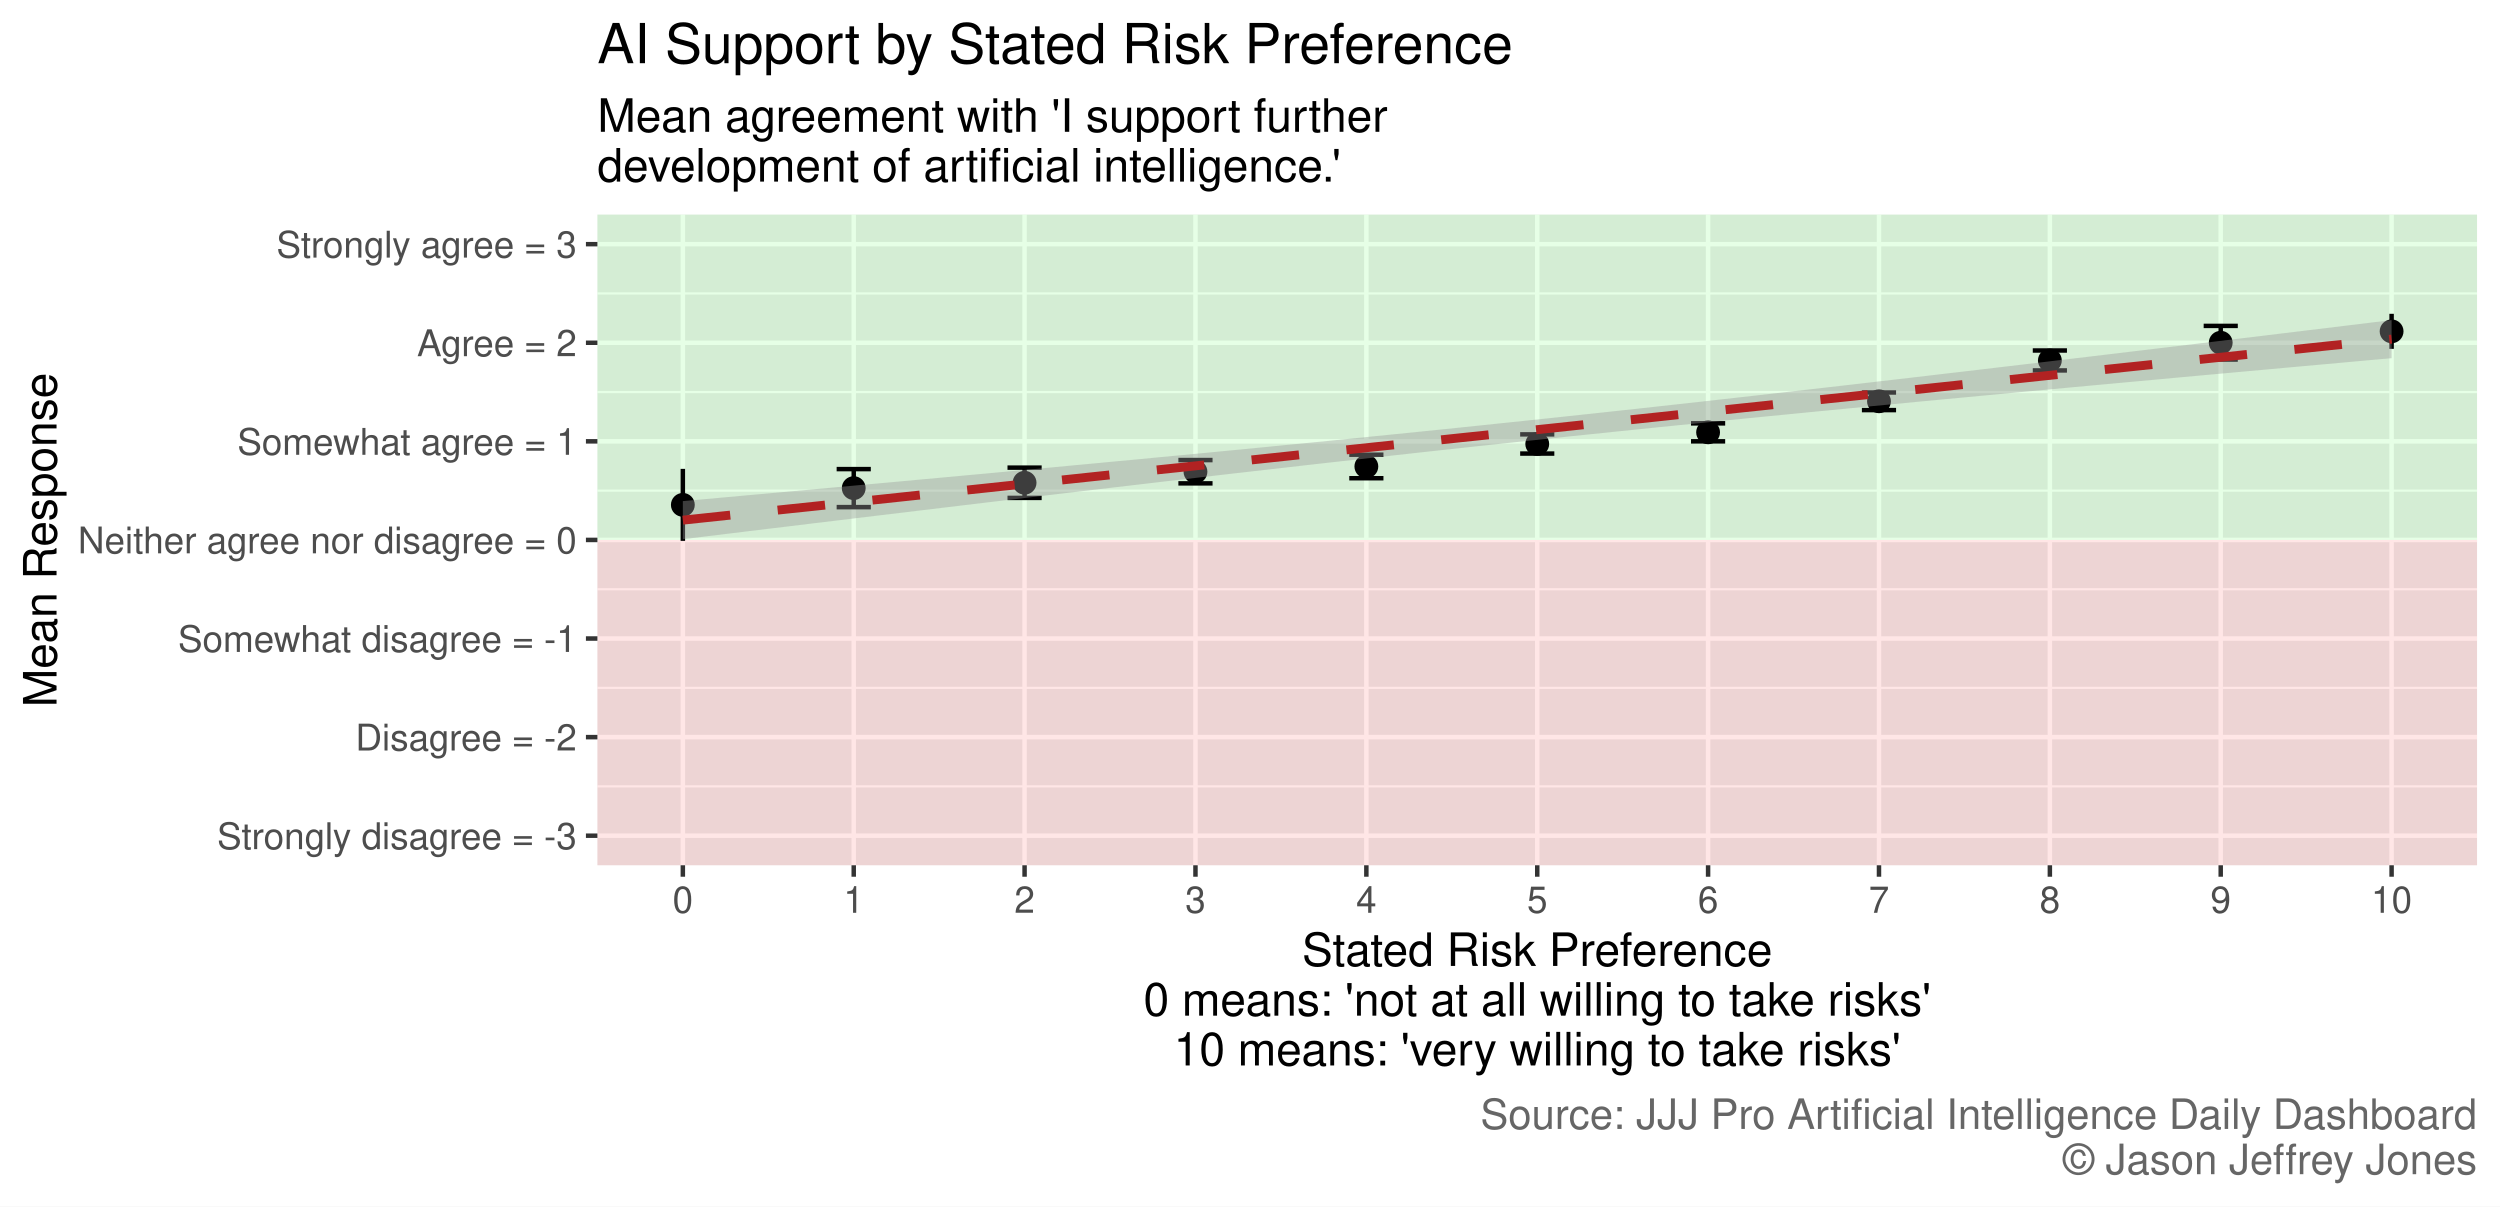
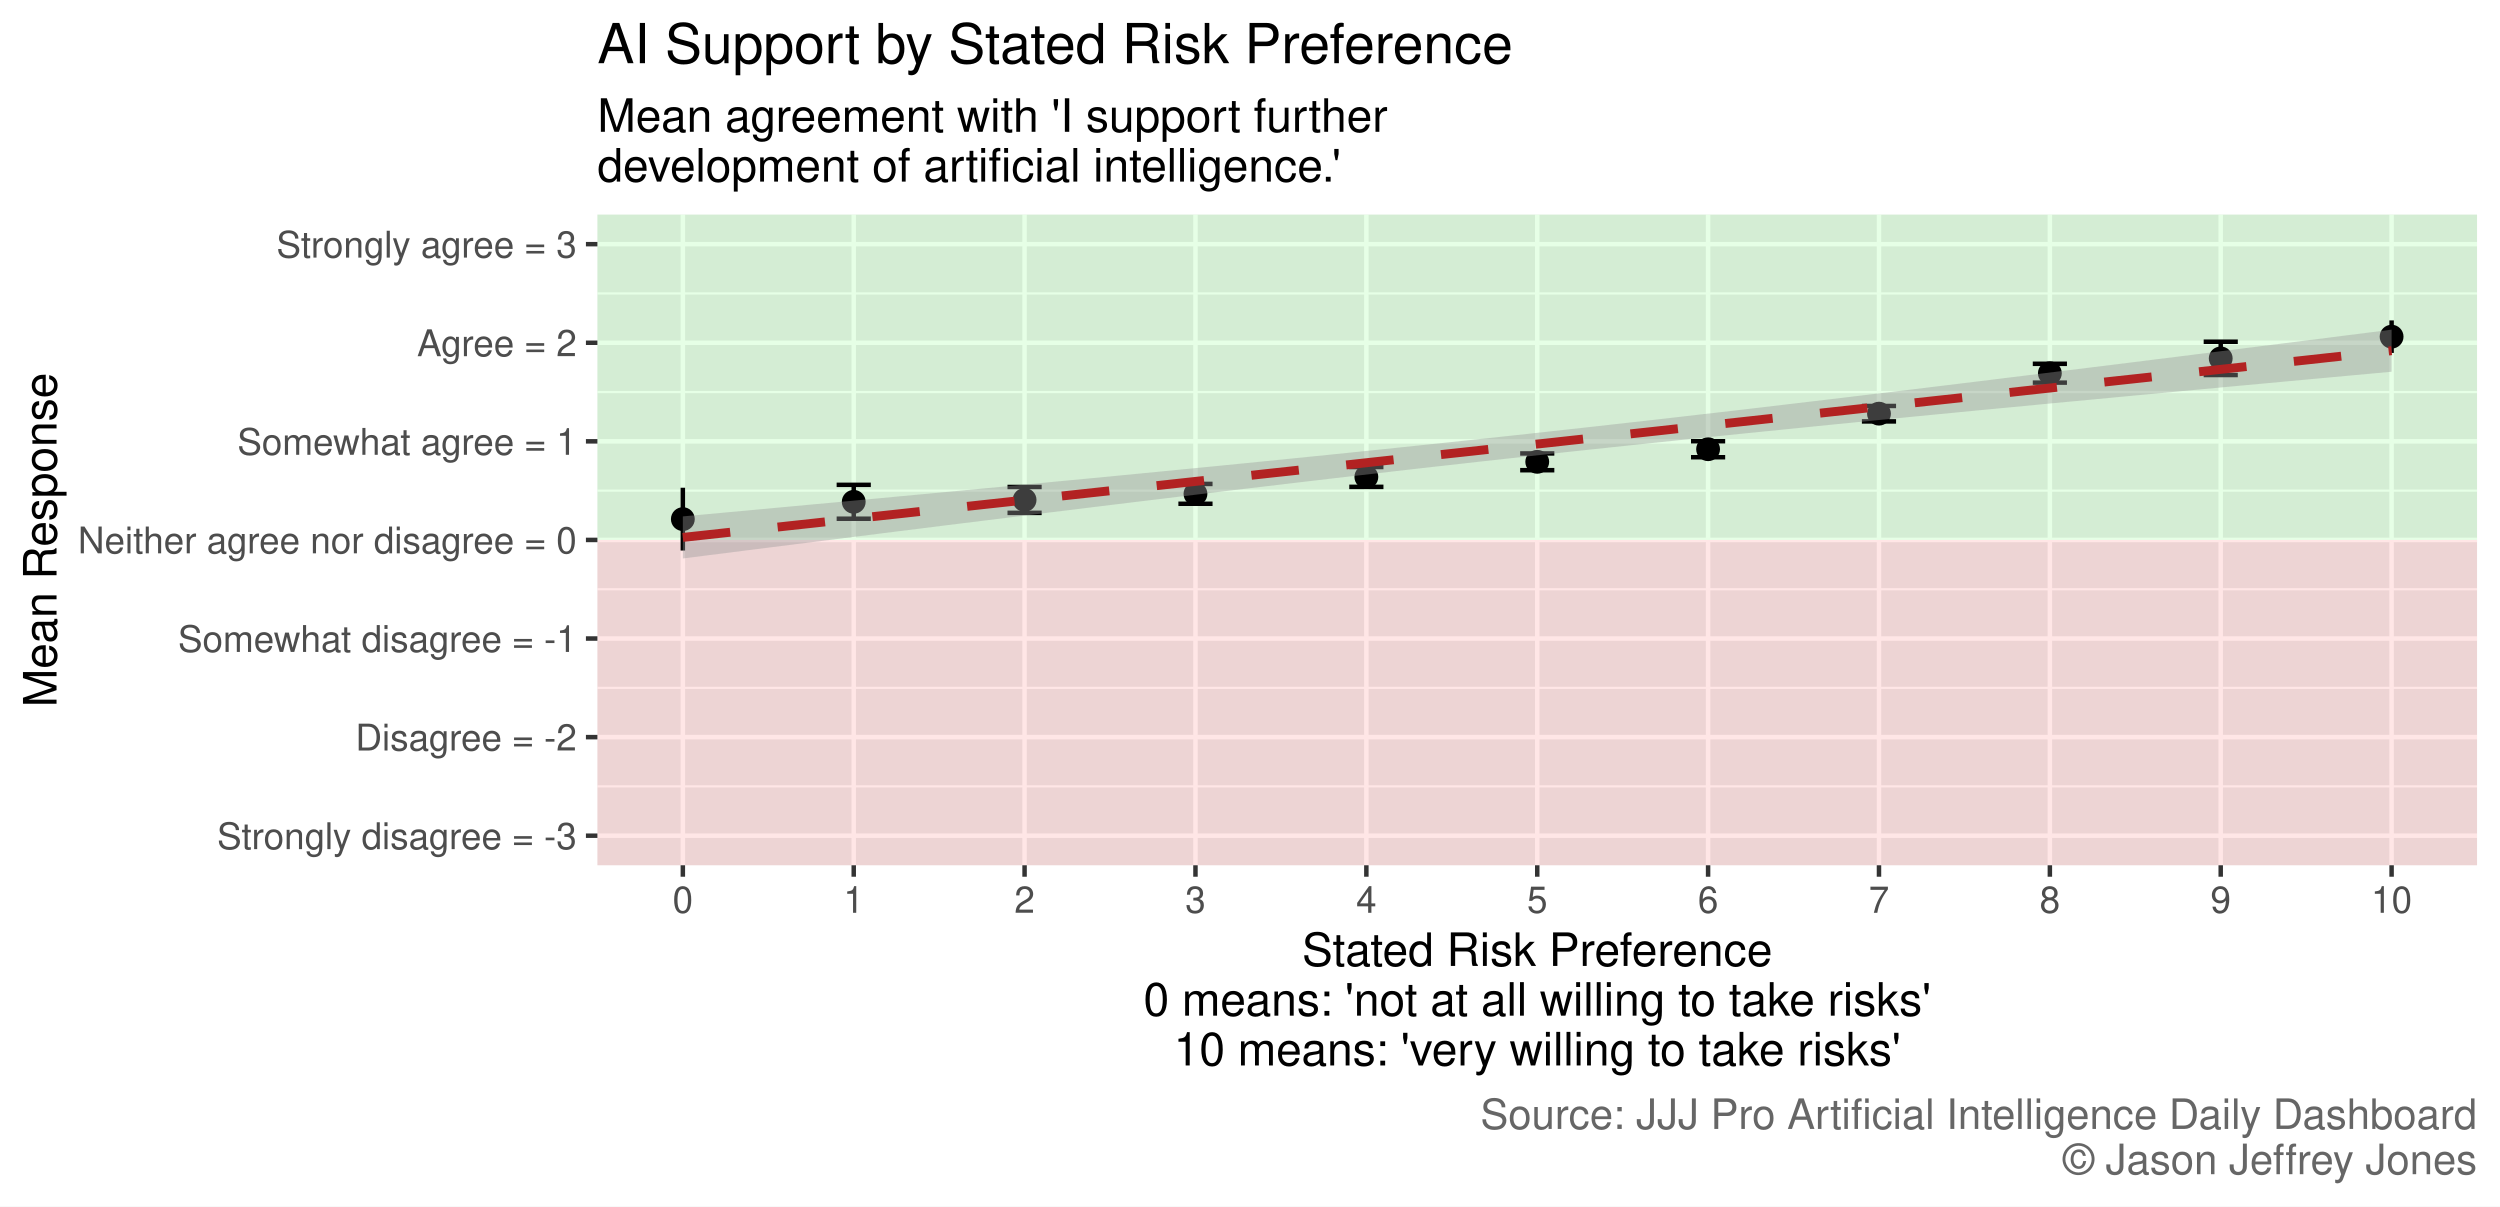
<svg xmlns="http://www.w3.org/2000/svg" width="596.88pt" height="288.00pt" viewBox="0 0 596.88 288.00">
  <g class="svglite">
    <defs>
      <style type="text/css">
    .svglite line, .svglite polyline, .svglite polygon, .svglite path, .svglite rect, .svglite circle {
      fill: none;
      stroke: #000000;
      stroke-linecap: round;
      stroke-linejoin: round;
      stroke-miterlimit: 10.00;
    }
    .svglite text {
      white-space: pre;
    }
    .svglite g.glyphgroup path {
      fill: inherit;
      stroke: none;
    }
  </style>
    </defs>
    <rect width="100%" height="100%" style="stroke: none; fill: #FFFFFF;" />
    <defs>
      <clipPath id="cpMC4wMHw1OTYuODh8MC4wMHwyODguMDA=">
        <rect x="0.00" y="0.00" width="596.88" height="288.00" />
      </clipPath>
    </defs>
    <g clip-path="url(#cpMC4wMHw1OTYuODh8MC4wMHwyODguMDA=)">
      <rect x="0" y="0.00" width="596.88" height="288.00" style="stroke-width: 1.07; stroke: #FFFFFF; fill: #FFFFFF;" />
    </g>
    <defs>
      <clipPath id="cpMTQyLjYzfDU5MS40MHw1MS4yM3wyMDYuNTk=">
        <rect x="142.63" y="51.23" width="448.77" height="155.36" />
      </clipPath>
    </defs>
    <g clip-path="url(#cpMTQyLjYzfDU5MS40MHw1MS4yM3wyMDYuNTk=)">
      <rect x="142.63" y="51.23" width="448.77" height="155.36" style="stroke-width: 1.07; stroke: none; fill: #EBEBEB;" />
      <polyline points="142.63,187.75 591.40,187.75 " style="stroke-width: 0.53; stroke: #FFFFFF; stroke-linecap: butt;" />
      <polyline points="142.63,164.22 591.40,164.22 " style="stroke-width: 0.53; stroke: #FFFFFF; stroke-linecap: butt;" />
      <polyline points="142.63,140.68 591.40,140.68 " style="stroke-width: 0.53; stroke: #FFFFFF; stroke-linecap: butt;" />
      <polyline points="142.63,117.14 591.40,117.14 " style="stroke-width: 0.53; stroke: #FFFFFF; stroke-linecap: butt;" />
      <polyline points="142.63,93.60 591.40,93.60 " style="stroke-width: 0.53; stroke: #FFFFFF; stroke-linecap: butt;" />
      <polyline points="142.63,70.06 591.40,70.06 " style="stroke-width: 0.53; stroke: #FFFFFF; stroke-linecap: butt;" />
      <polyline points="142.63,199.52 591.40,199.52 " style="stroke-width: 1.07; stroke: #FFFFFF; stroke-linecap: butt;" />
      <polyline points="142.63,175.99 591.40,175.99 " style="stroke-width: 1.07; stroke: #FFFFFF; stroke-linecap: butt;" />
      <polyline points="142.63,152.45 591.40,152.45 " style="stroke-width: 1.07; stroke: #FFFFFF; stroke-linecap: butt;" />
      <polyline points="142.63,128.91 591.40,128.91 " style="stroke-width: 1.07; stroke: #FFFFFF; stroke-linecap: butt;" />
      <polyline points="142.63,105.37 591.40,105.37 " style="stroke-width: 1.07; stroke: #FFFFFF; stroke-linecap: butt;" />
      <polyline points="142.63,81.83 591.40,81.83 " style="stroke-width: 1.07; stroke: #FFFFFF; stroke-linecap: butt;" />
      <polyline points="142.63,58.29 591.40,58.29 " style="stroke-width: 1.07; stroke: #FFFFFF; stroke-linecap: butt;" />
      <polyline points="163.03,206.59 163.03,51.23 " style="stroke-width: 1.07; stroke: #FFFFFF; stroke-linecap: butt;" />
      <polyline points="203.83,206.59 203.83,51.23 " style="stroke-width: 1.07; stroke: #FFFFFF; stroke-linecap: butt;" />
      <polyline points="244.62,206.59 244.62,51.23 " style="stroke-width: 1.07; stroke: #FFFFFF; stroke-linecap: butt;" />
      <polyline points="285.42,206.59 285.42,51.23 " style="stroke-width: 1.07; stroke: #FFFFFF; stroke-linecap: butt;" />
      <polyline points="326.22,206.59 326.22,51.23 " style="stroke-width: 1.07; stroke: #FFFFFF; stroke-linecap: butt;" />
      <polyline points="367.02,206.59 367.02,51.23 " style="stroke-width: 1.07; stroke: #FFFFFF; stroke-linecap: butt;" />
      <polyline points="407.81,206.59 407.81,51.23 " style="stroke-width: 1.07; stroke: #FFFFFF; stroke-linecap: butt;" />
      <polyline points="448.61,206.59 448.61,51.23 " style="stroke-width: 1.07; stroke: #FFFFFF; stroke-linecap: butt;" />
      <polyline points="489.41,206.59 489.41,51.23 " style="stroke-width: 1.07; stroke: #FFFFFF; stroke-linecap: butt;" />
      <polyline points="530.20,206.59 530.20,51.23 " style="stroke-width: 1.07; stroke: #FFFFFF; stroke-linecap: butt;" />
      <polyline points="571.00,206.59 571.00,51.23 " style="stroke-width: 1.07; stroke: #FFFFFF; stroke-linecap: butt;" />
      <rect x="142.63" y="51.23" width="448.77" height="77.68" style="stroke-width: 1.07; stroke: none; stroke-linecap: butt; stroke-linejoin: miter; fill: #00FF00; fill-opacity: 0.10;" />
      <rect x="142.63" y="128.91" width="448.77" height="77.68" style="stroke-width: 1.07; stroke: none; stroke-linecap: butt; stroke-linejoin: miter; fill: #FF0000; fill-opacity: 0.10;" />
-       <polyline points="163.03,111.95 163.03,129.14 " style="stroke-width: 1.07; stroke-linecap: butt;" />
-       <polyline points="199.75,112.00 207.91,112.00 " style="stroke-width: 1.07; stroke-linecap: butt;" />
-       <polyline points="203.83,112.00 203.83,121.08 " style="stroke-width: 1.07; stroke-linecap: butt;" />
-       <polyline points="199.75,121.08 207.91,121.08 " style="stroke-width: 1.07; stroke-linecap: butt;" />
-       <polyline points="240.54,111.65 248.70,111.65 " style="stroke-width: 1.07; stroke-linecap: butt;" />
-       <polyline points="244.62,111.65 244.62,118.87 " style="stroke-width: 1.07; stroke-linecap: butt;" />
-       <polyline points="240.54,118.87 248.70,118.87 " style="stroke-width: 1.07; stroke-linecap: butt;" />
-       <polyline points="281.34,109.84 289.50,109.84 " style="stroke-width: 1.07; stroke-linecap: butt;" />
-       <polyline points="285.42,109.84 285.42,115.41 " style="stroke-width: 1.07; stroke-linecap: butt;" />
-       <polyline points="281.34,115.41 289.50,115.41 " style="stroke-width: 1.07; stroke-linecap: butt;" />
-       <polyline points="322.14,108.56 330.30,108.56 " style="stroke-width: 1.07; stroke-linecap: butt;" />
-       <polyline points="326.22,108.56 326.22,114.18 " style="stroke-width: 1.07; stroke-linecap: butt;" />
-       <polyline points="322.14,114.18 330.30,114.18 " style="stroke-width: 1.07; stroke-linecap: butt;" />
-       <polyline points="362.94,103.71 371.10,103.71 " style="stroke-width: 1.07; stroke-linecap: butt;" />
-       <polyline points="367.02,103.71 367.02,108.29 " style="stroke-width: 1.07; stroke-linecap: butt;" />
-       <polyline points="362.94,108.29 371.10,108.29 " style="stroke-width: 1.07; stroke-linecap: butt;" />
-       <polyline points="403.73,101.07 411.89,101.07 " style="stroke-width: 1.07; stroke-linecap: butt;" />
-       <polyline points="407.81,101.07 407.81,105.37 " style="stroke-width: 1.07; stroke-linecap: butt;" />
-       <polyline points="403.73,105.37 411.89,105.37 " style="stroke-width: 1.07; stroke-linecap: butt;" />
-       <polyline points="444.53,93.71 452.69,93.71 " style="stroke-width: 1.07; stroke-linecap: butt;" />
-       <polyline points="448.61,93.71 448.61,97.91 " style="stroke-width: 1.07; stroke-linecap: butt;" />
-       <polyline points="444.53,97.91 452.69,97.91 " style="stroke-width: 1.07; stroke-linecap: butt;" />
-       <polyline points="485.33,83.68 493.49,83.68 " style="stroke-width: 1.07; stroke-linecap: butt;" />
-       <polyline points="489.41,83.68 489.41,88.44 " style="stroke-width: 1.07; stroke-linecap: butt;" />
-       <polyline points="485.33,88.44 493.49,88.44 " style="stroke-width: 1.07; stroke-linecap: butt;" />
-       <polyline points="526.13,77.81 534.28,77.81 " style="stroke-width: 1.07; stroke-linecap: butt;" />
-       <polyline points="530.20,77.81 530.20,85.85 " style="stroke-width: 1.07; stroke-linecap: butt;" />
-       <polyline points="526.13,85.85 534.28,85.85 " style="stroke-width: 1.07; stroke-linecap: butt;" />
-       <polyline points="571.00,74.92 571.00,83.30 " style="stroke-width: 1.07; stroke-linecap: butt;" />
-       <circle cx="163.03" cy="120.54" r="2.49" style="stroke-width: 0.71; fill: #000000;" />
-       <circle cx="203.83" cy="116.54" r="2.49" style="stroke-width: 0.71; fill: #000000;" />
-       <circle cx="244.62" cy="115.26" r="2.49" style="stroke-width: 0.71; fill: #000000;" />
-       <circle cx="285.42" cy="112.63" r="2.49" style="stroke-width: 0.71; fill: #000000;" />
-       <circle cx="326.22" cy="111.37" r="2.49" style="stroke-width: 0.71; fill: #000000;" />
-       <circle cx="367.02" cy="106.00" r="2.49" style="stroke-width: 0.71; fill: #000000;" />
-       <circle cx="407.81" cy="103.22" r="2.49" style="stroke-width: 0.71; fill: #000000;" />
-       <circle cx="448.61" cy="95.81" r="2.49" style="stroke-width: 0.71; fill: #000000;" />
-       <circle cx="489.41" cy="86.06" r="2.49" style="stroke-width: 0.71; fill: #000000;" />
-       <circle cx="530.20" cy="81.83" r="2.49" style="stroke-width: 0.71; fill: #000000;" />
-       <circle cx="571.00" cy="79.11" r="2.49" style="stroke-width: 0.71; fill: #000000;" />
-       <polygon points="163.03,119.64 168.19,119.18 173.36,118.71 178.52,118.24 183.69,117.78 188.85,117.31 194.02,116.84 199.18,116.37 204.34,115.90 209.51,115.43 214.67,114.96 219.84,114.48 225.00,114.01 230.16,113.53 235.33,113.06 240.49,112.58 245.66,112.10 250.82,111.62 255.99,111.13 261.15,110.65 266.31,110.16 271.48,109.68 276.64,109.18 281.81,108.69 286.97,108.20 292.14,107.70 297.30,107.20 302.46,106.70 307.63,106.19 312.79,105.69 317.96,105.18 323.12,104.66 328.28,104.14 333.45,103.62 338.61,103.10 343.78,102.57 348.94,102.04 354.11,101.50 359.27,100.96 364.43,100.42 369.60,99.87 374.76,99.32 379.93,98.77 385.09,98.21 390.25,97.65 395.42,97.08 400.58,96.51 405.75,95.94 410.91,95.36 416.08,94.78 421.24,94.20 426.40,93.61 431.57,93.02 436.73,92.43 441.90,91.84 447.06,91.24 452.23,90.64 457.39,90.04 462.55,89.43 467.72,88.83 472.88,88.22 478.05,87.61 483.21,87.00 488.37,86.39 493.54,85.77 498.70,85.16 503.87,84.54 509.03,83.92 514.20,83.30 519.36,82.68 524.52,82.06 529.69,81.44 534.85,80.81 540.02,80.19 545.18,79.56 550.35,78.93 555.51,78.31 560.67,77.68 565.84,77.05 571.00,76.42 571.00,85.52 565.84,85.98 560.67,86.45 555.51,86.92 550.35,87.38 545.18,87.85 540.02,88.32 534.85,88.79 529.69,89.26 524.52,89.73 519.36,90.20 514.20,90.68 509.03,91.15 503.87,91.63 498.70,92.10 493.54,92.58 488.37,93.06 483.21,93.54 478.05,94.03 472.88,94.51 467.72,95.00 462.55,95.48 457.39,95.97 452.23,96.47 447.06,96.96 441.90,97.46 436.73,97.96 431.57,98.46 426.40,98.97 421.24,99.47 416.08,99.98 410.91,100.50 405.75,101.02 400.58,101.54 395.42,102.06 390.25,102.59 385.09,103.12 379.93,103.66 374.76,104.19 369.60,104.74 364.43,105.29 359.27,105.84 354.11,106.39 348.94,106.95 343.78,107.51 338.61,108.08 333.45,108.65 328.28,109.22 323.12,109.80 317.96,110.38 312.79,110.96 307.63,111.55 302.46,112.14 297.30,112.73 292.14,113.32 286.97,113.92 281.81,114.52 276.64,115.12 271.48,115.73 266.31,116.33 261.15,116.94 255.99,117.55 250.82,118.16 245.66,118.77 240.49,119.39 235.33,120.00 230.16,120.62 225.00,121.24 219.84,121.86 214.67,122.48 209.51,123.10 204.34,123.72 199.18,124.35 194.02,124.97 188.85,125.60 183.69,126.22 178.52,126.85 173.36,127.48 168.19,128.11 163.03,128.74 " style="stroke-width: 0.00; stroke: none; stroke-linecap: butt; fill: #999999; fill-opacity: 0.40;" />
-       <polyline points="163.03,119.64 168.19,119.18 173.36,118.71 178.52,118.24 183.69,117.78 188.85,117.31 194.02,116.84 199.18,116.37 204.34,115.90 209.51,115.43 214.67,114.96 219.84,114.48 225.00,114.01 230.16,113.53 235.33,113.06 240.49,112.58 245.66,112.10 250.82,111.62 255.99,111.13 261.15,110.65 266.31,110.16 271.48,109.68 276.64,109.18 281.81,108.69 286.97,108.20 292.14,107.70 297.30,107.20 302.46,106.70 307.63,106.19 312.79,105.69 317.96,105.18 323.12,104.66 328.28,104.14 333.45,103.62 338.61,103.10 343.78,102.57 348.94,102.04 354.11,101.50 359.27,100.96 364.43,100.42 369.60,99.87 374.76,99.32 379.93,98.77 385.09,98.21 390.25,97.65 395.42,97.08 400.58,96.51 405.75,95.94 410.91,95.36 416.08,94.78 421.24,94.20 426.40,93.61 431.57,93.02 436.73,92.43 441.90,91.84 447.06,91.24 452.23,90.64 457.39,90.04 462.55,89.43 467.72,88.83 472.88,88.22 478.05,87.61 483.21,87.00 488.37,86.39 493.54,85.77 498.70,85.16 503.87,84.54 509.03,83.92 514.20,83.30 519.36,82.68 524.52,82.06 529.69,81.44 534.85,80.81 540.02,80.19 545.18,79.56 550.35,78.93 555.51,78.31 560.67,77.68 565.84,77.05 571.00,76.42 " style="stroke-width: 2.13; stroke: none; stroke-dasharray: 11.38,11.38; stroke-linecap: butt;" />
-       <polyline points="571.00,85.52 565.84,85.98 560.67,86.45 555.51,86.92 550.35,87.38 545.18,87.85 540.02,88.32 534.85,88.79 529.69,89.26 524.52,89.73 519.36,90.20 514.20,90.68 509.03,91.15 503.87,91.63 498.70,92.10 493.54,92.58 488.37,93.06 483.21,93.54 478.05,94.03 472.88,94.51 467.72,95.00 462.55,95.48 457.39,95.97 452.23,96.47 447.06,96.96 441.90,97.46 436.73,97.96 431.57,98.46 426.40,98.97 421.24,99.47 416.08,99.98 410.91,100.50 405.75,101.02 400.58,101.54 395.42,102.06 390.25,102.59 385.09,103.12 379.93,103.66 374.76,104.19 369.60,104.74 364.43,105.29 359.27,105.84 354.11,106.39 348.94,106.95 343.78,107.51 338.61,108.08 333.45,108.65 328.28,109.22 323.12,109.80 317.96,110.38 312.79,110.96 307.63,111.55 302.46,112.14 297.30,112.73 292.14,113.32 286.97,113.92 281.81,114.52 276.64,115.12 271.48,115.73 266.31,116.33 261.15,116.94 255.99,117.55 250.82,118.16 245.66,118.77 240.49,119.39 235.33,120.00 230.16,120.62 225.00,121.24 219.84,121.86 214.67,122.48 209.51,123.10 204.34,123.72 199.18,124.35 194.02,124.97 188.85,125.60 183.69,126.22 178.52,126.85 173.36,127.48 168.19,128.11 163.03,128.74 " style="stroke-width: 2.13; stroke: none; stroke-dasharray: 11.38,11.38; stroke-linecap: butt;" />
-       <polyline points="163.03,124.19 168.19,123.64 173.36,123.09 178.52,122.55 183.69,122.00 188.85,121.45 194.02,120.91 199.18,120.36 204.34,119.81 209.51,119.27 214.67,118.72 219.84,118.17 225.00,117.62 230.16,117.08 235.33,116.53 240.49,115.98 245.66,115.44 250.82,114.89 255.99,114.34 261.15,113.79 266.31,113.25 271.48,112.70 276.64,112.15 281.81,111.61 286.97,111.06 292.14,110.51 297.30,109.97 302.46,109.42 307.63,108.87 312.79,108.32 317.96,107.78 323.12,107.23 328.28,106.68 333.45,106.14 338.61,105.59 343.78,105.04 348.94,104.49 354.11,103.95 359.27,103.40 364.43,102.85 369.60,102.31 374.76,101.76 379.93,101.21 385.09,100.67 390.25,100.12 395.42,99.57 400.58,99.02 405.75,98.48 410.91,97.93 416.08,97.38 421.24,96.84 426.40,96.29 431.57,95.74 436.73,95.19 441.90,94.65 447.06,94.10 452.23,93.55 457.39,93.01 462.55,92.46 467.72,91.91 472.88,91.37 478.05,90.82 483.21,90.27 488.37,89.72 493.54,89.18 498.70,88.63 503.87,88.08 509.03,87.54 514.20,86.99 519.36,86.44 524.52,85.89 529.69,85.35 534.85,84.80 540.02,84.25 545.18,83.71 550.35,83.16 555.51,82.61 560.67,82.07 565.84,81.52 571.00,80.97 " style="stroke-width: 2.13; stroke: #B22222; stroke-dasharray: 11.38,11.38; stroke-linecap: butt;" />
+       <polyline points="163.03,116.45 163.03,131.44 " style="stroke-width: 1.07; stroke-linecap: butt;" />
+       <polyline points="199.75,115.76 207.91,115.76 " style="stroke-width: 1.07; stroke-linecap: butt;" />
+       <polyline points="203.83,115.76 203.83,123.85 " style="stroke-width: 1.07; stroke-linecap: butt;" />
+       <polyline points="199.75,123.85 207.91,123.85 " style="stroke-width: 1.07; stroke-linecap: butt;" />
+       <polyline points="240.54,116.26 248.70,116.26 " style="stroke-width: 1.07; stroke-linecap: butt;" />
+       <polyline points="244.62,116.26 244.62,122.45 " style="stroke-width: 1.07; stroke-linecap: butt;" />
+       <polyline points="240.54,122.45 248.70,122.45 " style="stroke-width: 1.07; stroke-linecap: butt;" />
+       <polyline points="281.34,115.54 289.50,115.54 " style="stroke-width: 1.07; stroke-linecap: butt;" />
+       <polyline points="285.42,115.54 285.42,120.27 " style="stroke-width: 1.07; stroke-linecap: butt;" />
+       <polyline points="281.34,120.27 289.50,120.27 " style="stroke-width: 1.07; stroke-linecap: butt;" />
+       <polyline points="322.14,111.51 330.30,111.51 " style="stroke-width: 1.07; stroke-linecap: butt;" />
+       <polyline points="326.22,111.51 326.22,116.24 " style="stroke-width: 1.07; stroke-linecap: butt;" />
+       <polyline points="322.14,116.24 330.30,116.24 " style="stroke-width: 1.07; stroke-linecap: butt;" />
+       <polyline points="362.94,108.26 371.10,108.26 " style="stroke-width: 1.07; stroke-linecap: butt;" />
+       <polyline points="367.02,108.26 367.02,112.26 " style="stroke-width: 1.07; stroke-linecap: butt;" />
+       <polyline points="362.94,112.26 371.10,112.26 " style="stroke-width: 1.07; stroke-linecap: butt;" />
+       <polyline points="403.73,105.35 411.89,105.35 " style="stroke-width: 1.07; stroke-linecap: butt;" />
+       <polyline points="407.81,105.35 407.81,109.16 " style="stroke-width: 1.07; stroke-linecap: butt;" />
+       <polyline points="403.73,109.16 411.89,109.16 " style="stroke-width: 1.07; stroke-linecap: butt;" />
+       <polyline points="444.53,96.92 452.69,96.92 " style="stroke-width: 1.07; stroke-linecap: butt;" />
+       <polyline points="448.61,96.92 448.61,100.61 " style="stroke-width: 1.07; stroke-linecap: butt;" />
+       <polyline points="444.53,100.61 452.69,100.61 " style="stroke-width: 1.07; stroke-linecap: butt;" />
+       <polyline points="485.33,86.86 493.49,86.86 " style="stroke-width: 1.07; stroke-linecap: butt;" />
+       <polyline points="489.41,86.86 489.41,91.36 " style="stroke-width: 1.07; stroke-linecap: butt;" />
+       <polyline points="485.33,91.36 493.49,91.36 " style="stroke-width: 1.07; stroke-linecap: butt;" />
+       <polyline points="526.13,81.59 534.28,81.59 " style="stroke-width: 1.07; stroke-linecap: butt;" />
+       <polyline points="530.20,81.59 530.20,89.54 " style="stroke-width: 1.07; stroke-linecap: butt;" />
+       <polyline points="526.13,89.54 534.28,89.54 " style="stroke-width: 1.07; stroke-linecap: butt;" />
+       <polyline points="571.00,76.50 571.00,84.27 " style="stroke-width: 1.07; stroke-linecap: butt;" />
+       <circle cx="163.03" cy="123.94" r="2.49" style="stroke-width: 0.71; fill: #000000;" />
+       <circle cx="203.83" cy="119.81" r="2.49" style="stroke-width: 0.71; fill: #000000;" />
+       <circle cx="244.62" cy="119.36" r="2.49" style="stroke-width: 0.71; fill: #000000;" />
+       <circle cx="285.42" cy="117.91" r="2.49" style="stroke-width: 0.71; fill: #000000;" />
+       <circle cx="326.22" cy="113.87" r="2.49" style="stroke-width: 0.71; fill: #000000;" />
+       <circle cx="367.02" cy="110.26" r="2.49" style="stroke-width: 0.71; fill: #000000;" />
+       <circle cx="407.81" cy="107.25" r="2.49" style="stroke-width: 0.71; fill: #000000;" />
+       <circle cx="448.61" cy="98.76" r="2.49" style="stroke-width: 0.71; fill: #000000;" />
+       <circle cx="489.41" cy="89.11" r="2.49" style="stroke-width: 0.71; fill: #000000;" />
+       <circle cx="530.20" cy="85.57" r="2.49" style="stroke-width: 0.71; fill: #000000;" />
+       <circle cx="571.00" cy="80.38" r="2.49" style="stroke-width: 0.71; fill: #000000;" />
+       <polygon points="163.03,123.29 168.19,122.82 173.36,122.34 178.52,121.87 183.69,121.39 188.85,120.91 194.02,120.43 199.18,119.96 204.34,119.48 209.51,119.00 214.67,118.51 219.84,118.03 225.00,117.55 230.16,117.06 235.33,116.57 240.49,116.09 245.66,115.60 250.82,115.10 255.99,114.61 261.15,114.12 266.31,113.62 271.48,113.12 276.64,112.62 281.81,112.11 286.97,111.61 292.14,111.10 297.30,110.59 302.46,110.07 307.63,109.55 312.79,109.03 317.96,108.51 323.12,107.98 328.28,107.45 333.45,106.91 338.61,106.37 343.78,105.83 348.94,105.28 354.11,104.73 359.27,104.18 364.43,103.62 369.60,103.05 374.76,102.48 379.93,101.91 385.09,101.33 390.25,100.75 395.42,100.17 400.58,99.58 405.75,98.98 410.91,98.39 416.08,97.79 421.24,97.18 426.40,96.57 431.57,95.96 436.73,95.35 441.90,94.73 447.06,94.11 452.23,93.49 457.39,92.87 462.55,92.24 467.72,91.61 472.88,90.98 478.05,90.34 483.21,89.71 488.37,89.07 493.54,88.43 498.70,87.79 503.87,87.15 509.03,86.51 514.20,85.86 519.36,85.22 524.52,84.57 529.69,83.92 534.85,83.27 540.02,82.62 545.18,81.97 550.35,81.32 555.51,80.67 560.67,80.01 565.84,79.36 571.00,78.70 571.00,88.75 565.84,89.23 560.67,89.70 555.51,90.18 550.35,90.65 545.18,91.13 540.02,91.61 534.85,92.08 529.69,92.56 524.52,93.04 519.36,93.53 514.20,94.01 509.03,94.49 503.87,94.98 498.70,95.47 493.54,95.95 488.37,96.44 483.21,96.94 478.05,97.43 472.88,97.92 467.72,98.42 462.55,98.92 457.39,99.42 452.23,99.93 447.06,100.43 441.90,100.94 436.73,101.45 431.57,101.97 426.40,102.49 421.24,103.01 416.08,103.53 410.91,104.06 405.75,104.59 400.58,105.13 395.42,105.67 390.25,106.21 385.09,106.76 379.93,107.31 374.76,107.86 369.60,108.42 364.43,108.99 359.27,109.56 354.11,110.13 348.94,110.71 343.78,111.29 338.61,111.87 333.45,112.46 328.28,113.06 323.12,113.65 317.96,114.25 312.79,114.86 307.63,115.47 302.46,116.08 297.30,116.69 292.14,117.31 286.97,117.93 281.81,118.55 276.64,119.18 271.48,119.80 266.31,120.43 261.15,121.06 255.99,121.70 250.82,122.33 245.66,122.97 240.49,123.61 235.33,124.25 230.16,124.89 225.00,125.53 219.84,126.18 214.67,126.82 209.51,127.47 204.34,128.12 199.18,128.77 194.02,129.42 188.85,130.07 183.69,130.72 178.52,131.37 173.36,132.03 168.19,132.68 163.03,133.34 " style="stroke-width: 0.00; stroke: none; stroke-linecap: butt; fill: #999999; fill-opacity: 0.40;" />
+       <polyline points="163.03,123.29 168.19,122.82 173.36,122.34 178.52,121.87 183.69,121.39 188.85,120.91 194.02,120.43 199.18,119.96 204.34,119.48 209.51,119.00 214.67,118.51 219.84,118.03 225.00,117.55 230.16,117.06 235.33,116.57 240.49,116.09 245.66,115.60 250.82,115.10 255.99,114.61 261.15,114.12 266.31,113.62 271.48,113.12 276.64,112.62 281.81,112.11 286.97,111.61 292.14,111.10 297.30,110.59 302.46,110.07 307.63,109.55 312.79,109.03 317.96,108.51 323.12,107.98 328.28,107.45 333.45,106.91 338.61,106.37 343.78,105.83 348.94,105.28 354.11,104.73 359.27,104.18 364.43,103.62 369.60,103.05 374.76,102.48 379.93,101.91 385.09,101.33 390.25,100.75 395.42,100.17 400.58,99.58 405.75,98.98 410.91,98.39 416.08,97.79 421.24,97.18 426.40,96.57 431.57,95.96 436.73,95.35 441.90,94.73 447.06,94.11 452.23,93.49 457.39,92.87 462.55,92.24 467.72,91.61 472.88,90.98 478.05,90.34 483.21,89.71 488.37,89.07 493.54,88.43 498.70,87.79 503.87,87.15 509.03,86.51 514.20,85.86 519.36,85.22 524.52,84.57 529.69,83.92 534.85,83.27 540.02,82.62 545.18,81.97 550.35,81.32 555.51,80.67 560.67,80.01 565.84,79.36 571.00,78.70 " style="stroke-width: 2.13; stroke: none; stroke-dasharray: 11.38,11.38; stroke-linecap: butt;" />
+       <polyline points="571.00,88.75 565.84,89.23 560.67,89.70 555.51,90.18 550.35,90.65 545.18,91.13 540.02,91.61 534.85,92.08 529.69,92.56 524.52,93.04 519.36,93.53 514.20,94.01 509.03,94.49 503.87,94.98 498.70,95.47 493.54,95.95 488.37,96.44 483.21,96.94 478.05,97.43 472.88,97.92 467.72,98.42 462.55,98.92 457.39,99.42 452.23,99.93 447.06,100.43 441.90,100.94 436.73,101.45 431.57,101.97 426.40,102.49 421.24,103.01 416.08,103.53 410.91,104.06 405.75,104.59 400.58,105.13 395.42,105.67 390.25,106.21 385.09,106.76 379.93,107.31 374.76,107.86 369.60,108.42 364.43,108.99 359.27,109.56 354.11,110.13 348.94,110.71 343.78,111.29 338.61,111.87 333.45,112.46 328.28,113.06 323.12,113.65 317.96,114.25 312.79,114.86 307.63,115.47 302.46,116.08 297.30,116.69 292.14,117.31 286.97,117.93 281.81,118.55 276.64,119.18 271.48,119.80 266.31,120.43 261.15,121.06 255.99,121.70 250.82,122.33 245.66,122.97 240.49,123.61 235.33,124.25 230.16,124.89 225.00,125.53 219.84,126.18 214.67,126.82 209.51,127.47 204.34,128.12 199.18,128.77 194.02,129.42 188.85,130.07 183.69,130.72 178.52,131.37 173.36,132.03 168.19,132.68 163.03,133.34 " style="stroke-width: 2.13; stroke: none; stroke-dasharray: 11.38,11.38; stroke-linecap: butt;" />
+       <polyline points="163.03,128.31 168.19,127.75 173.36,127.18 178.52,126.62 183.69,126.06 188.85,125.49 194.02,124.93 199.18,124.36 204.34,123.80 209.51,123.23 214.67,122.67 219.84,122.10 225.00,121.54 230.16,120.98 235.33,120.41 240.49,119.85 245.66,119.28 250.82,118.72 255.99,118.15 261.15,117.59 266.31,117.03 271.48,116.46 276.64,115.90 281.81,115.33 286.97,114.77 292.14,114.20 297.30,113.64 302.46,113.07 307.63,112.51 312.79,111.95 317.96,111.38 323.12,110.82 328.28,110.25 333.45,109.69 338.61,109.12 343.78,108.56 348.94,108.00 354.11,107.43 359.27,106.87 364.43,106.30 369.60,105.74 374.76,105.17 379.93,104.61 385.09,104.05 390.25,103.48 395.42,102.92 400.58,102.35 405.75,101.79 410.91,101.22 416.08,100.66 421.24,100.09 426.40,99.53 431.57,98.97 436.73,98.40 441.90,97.84 447.06,97.27 452.23,96.71 457.39,96.14 462.55,95.58 467.72,95.02 472.88,94.45 478.05,93.89 483.21,93.32 488.37,92.76 493.54,92.19 498.70,91.63 503.87,91.06 509.03,90.50 514.20,89.94 519.36,89.37 524.52,88.81 529.69,88.24 534.85,87.68 540.02,87.11 545.18,86.55 550.35,85.99 555.51,85.42 560.67,84.86 565.84,84.29 571.00,83.73 " style="stroke-width: 2.13; stroke: #B22222; stroke-dasharray: 11.38,11.38; stroke-linecap: butt;" />
    </g>
    <g clip-path="url(#cpMC4wMHw1OTYuODh8MC4wMHwyODguMDA=)">
      <text x="137.70" y="202.73" text-anchor="end" style="font-size: 8.80px;fill: #4D4D4D; font-family: &quot;Nimbus Sans&quot;;" textLength="85.88px" lengthAdjust="spacingAndGlyphs">Strongly disagree = -3</text>
      <text x="137.70" y="179.19" text-anchor="end" style="font-size: 8.80px;fill: #4D4D4D; font-family: &quot;Nimbus Sans&quot;;" textLength="52.81px" lengthAdjust="spacingAndGlyphs">Disagree = -2</text>
      <text x="137.70" y="155.65" text-anchor="end" style="font-size: 8.80px;fill: #4D4D4D; font-family: &quot;Nimbus Sans&quot;;" textLength="95.19px" lengthAdjust="spacingAndGlyphs">Somewhat disagree = -1</text>
      <text x="137.70" y="132.11" text-anchor="end" style="font-size: 8.80px;fill: #4D4D4D; font-family: &quot;Nimbus Sans&quot;;" textLength="119.06px" lengthAdjust="spacingAndGlyphs">Neither agree nor disagree = 0</text>
      <text x="137.70" y="108.58" text-anchor="end" style="font-size: 8.80px;fill: #4D4D4D; font-family: &quot;Nimbus Sans&quot;;" textLength="81.03px" lengthAdjust="spacingAndGlyphs">Somewhat agree = 1</text>
      <text x="137.70" y="85.04" text-anchor="end" style="font-size: 8.80px;fill: #4D4D4D; font-family: &quot;Nimbus Sans&quot;;" textLength="38.14px" lengthAdjust="spacingAndGlyphs">Agree = 2</text>
      <text x="137.70" y="61.50" text-anchor="end" style="font-size: 8.80px;fill: #4D4D4D; font-family: &quot;Nimbus Sans&quot;;" textLength="71.72px" lengthAdjust="spacingAndGlyphs">Strongly agree = 3</text>
      <polyline points="139.89,199.52 142.63,199.52 " style="stroke-width: 1.07; stroke: #333333; stroke-linecap: butt;" />
      <polyline points="139.89,175.99 142.63,175.99 " style="stroke-width: 1.07; stroke: #333333; stroke-linecap: butt;" />
      <polyline points="139.89,152.45 142.63,152.45 " style="stroke-width: 1.07; stroke: #333333; stroke-linecap: butt;" />
      <polyline points="139.89,128.91 142.63,128.91 " style="stroke-width: 1.07; stroke: #333333; stroke-linecap: butt;" />
      <polyline points="139.89,105.37 142.63,105.37 " style="stroke-width: 1.07; stroke: #333333; stroke-linecap: butt;" />
      <polyline points="139.89,81.83 142.63,81.83 " style="stroke-width: 1.07; stroke: #333333; stroke-linecap: butt;" />
      <polyline points="139.89,58.29 142.63,58.29 " style="stroke-width: 1.07; stroke: #333333; stroke-linecap: butt;" />
      <polyline points="163.03,209.33 163.03,206.59 " style="stroke-width: 1.07; stroke: #333333; stroke-linecap: butt;" />
      <polyline points="203.83,209.33 203.83,206.59 " style="stroke-width: 1.07; stroke: #333333; stroke-linecap: butt;" />
      <polyline points="244.62,209.33 244.62,206.59 " style="stroke-width: 1.07; stroke: #333333; stroke-linecap: butt;" />
      <polyline points="285.42,209.33 285.42,206.59 " style="stroke-width: 1.07; stroke: #333333; stroke-linecap: butt;" />
      <polyline points="326.22,209.33 326.22,206.59 " style="stroke-width: 1.07; stroke: #333333; stroke-linecap: butt;" />
      <polyline points="367.02,209.33 367.02,206.59 " style="stroke-width: 1.07; stroke: #333333; stroke-linecap: butt;" />
      <polyline points="407.81,209.33 407.81,206.59 " style="stroke-width: 1.07; stroke: #333333; stroke-linecap: butt;" />
      <polyline points="448.61,209.33 448.61,206.59 " style="stroke-width: 1.07; stroke: #333333; stroke-linecap: butt;" />
      <polyline points="489.41,209.33 489.41,206.59 " style="stroke-width: 1.07; stroke: #333333; stroke-linecap: butt;" />
      <polyline points="530.20,209.33 530.20,206.59 " style="stroke-width: 1.07; stroke: #333333; stroke-linecap: butt;" />
      <polyline points="571.00,209.33 571.00,206.59 " style="stroke-width: 1.07; stroke: #333333; stroke-linecap: butt;" />
      <text x="163.03" y="217.93" text-anchor="middle" style="font-size: 8.80px;fill: #4D4D4D; font-family: &quot;Nimbus Sans&quot;;" textLength="4.89px" lengthAdjust="spacingAndGlyphs">0</text>
      <text x="203.83" y="217.93" text-anchor="middle" style="font-size: 8.80px;fill: #4D4D4D; font-family: &quot;Nimbus Sans&quot;;" textLength="4.89px" lengthAdjust="spacingAndGlyphs">1</text>
      <text x="244.62" y="217.93" text-anchor="middle" style="font-size: 8.80px;fill: #4D4D4D; font-family: &quot;Nimbus Sans&quot;;" textLength="4.89px" lengthAdjust="spacingAndGlyphs">2</text>
      <text x="285.42" y="217.93" text-anchor="middle" style="font-size: 8.80px;fill: #4D4D4D; font-family: &quot;Nimbus Sans&quot;;" textLength="4.89px" lengthAdjust="spacingAndGlyphs">3</text>
      <text x="326.22" y="217.93" text-anchor="middle" style="font-size: 8.80px;fill: #4D4D4D; font-family: &quot;Nimbus Sans&quot;;" textLength="4.89px" lengthAdjust="spacingAndGlyphs">4</text>
      <text x="367.02" y="217.93" text-anchor="middle" style="font-size: 8.80px;fill: #4D4D4D; font-family: &quot;Nimbus Sans&quot;;" textLength="4.89px" lengthAdjust="spacingAndGlyphs">5</text>
      <text x="407.81" y="217.93" text-anchor="middle" style="font-size: 8.80px;fill: #4D4D4D; font-family: &quot;Nimbus Sans&quot;;" textLength="4.89px" lengthAdjust="spacingAndGlyphs">6</text>
      <text x="448.61" y="217.93" text-anchor="middle" style="font-size: 8.80px;fill: #4D4D4D; font-family: &quot;Nimbus Sans&quot;;" textLength="4.89px" lengthAdjust="spacingAndGlyphs">7</text>
      <text x="489.41" y="217.93" text-anchor="middle" style="font-size: 8.80px;fill: #4D4D4D; font-family: &quot;Nimbus Sans&quot;;" textLength="4.89px" lengthAdjust="spacingAndGlyphs">8</text>
      <text x="530.20" y="217.93" text-anchor="middle" style="font-size: 8.80px;fill: #4D4D4D; font-family: &quot;Nimbus Sans&quot;;" textLength="4.89px" lengthAdjust="spacingAndGlyphs">9</text>
      <text x="571.00" y="217.93" text-anchor="middle" style="font-size: 8.80px;fill: #4D4D4D; font-family: &quot;Nimbus Sans&quot;;" textLength="9.78px" lengthAdjust="spacingAndGlyphs">10</text>
      <text x="367.02" y="230.62" text-anchor="middle" style="font-size: 11.00px; font-family: &quot;Nimbus Sans&quot;;" textLength="112.28px" lengthAdjust="spacingAndGlyphs">Stated Risk Preference</text>
      <text x="367.02" y="242.50" text-anchor="middle" style="font-size: 11.00px; font-family: &quot;Nimbus Sans&quot;;" textLength="187.94px" lengthAdjust="spacingAndGlyphs">0 means: 'not at all willing to take risks'</text>
      <text x="367.02" y="254.38" text-anchor="middle" style="font-size: 11.00px; font-family: &quot;Nimbus Sans&quot;;" textLength="173.50px" lengthAdjust="spacingAndGlyphs">10 means: 'very willing to take risks'</text>
      <text transform="translate(13.50,128.91) rotate(-90)" text-anchor="middle" style="font-size: 11.00px; font-family: &quot;Nimbus Sans&quot;;" textLength="79.80px" lengthAdjust="spacingAndGlyphs">Mean Response</text>
      <text x="142.63" y="31.47" style="font-size: 11.00px; font-family: &quot;Nimbus Sans&quot;;" textLength="188.56px" lengthAdjust="spacingAndGlyphs">Mean agreement with 'I support further</text>
      <text x="142.63" y="43.35" style="font-size: 11.00px; font-family: &quot;Nimbus Sans&quot;;" textLength="177.36px" lengthAdjust="spacingAndGlyphs">development of artificial intelligence.'</text>
      <text x="142.63" y="15.09" style="font-size: 13.20px; font-family: &quot;Nimbus Sans&quot;;" textLength="218.38px" lengthAdjust="spacingAndGlyphs">AI Support by Stated Risk Preference</text>
      <text x="591.40" y="269.54" text-anchor="end" style="font-size: 10.00px;fill: #666666; font-family: &quot;Nimbus Sans&quot;;" textLength="238.00px" lengthAdjust="spacingAndGlyphs">Source: JJJ Pro Artificial Intelligence Daily Dashboard</text>
      <text x="591.40" y="280.34" text-anchor="end" style="font-size: 10.00px;fill: #666666; font-family: &quot;Nimbus Sans&quot;;" textLength="98.77px" lengthAdjust="spacingAndGlyphs">© Jason Jeffrey Jones</text>
    </g>
  </g>
</svg>
